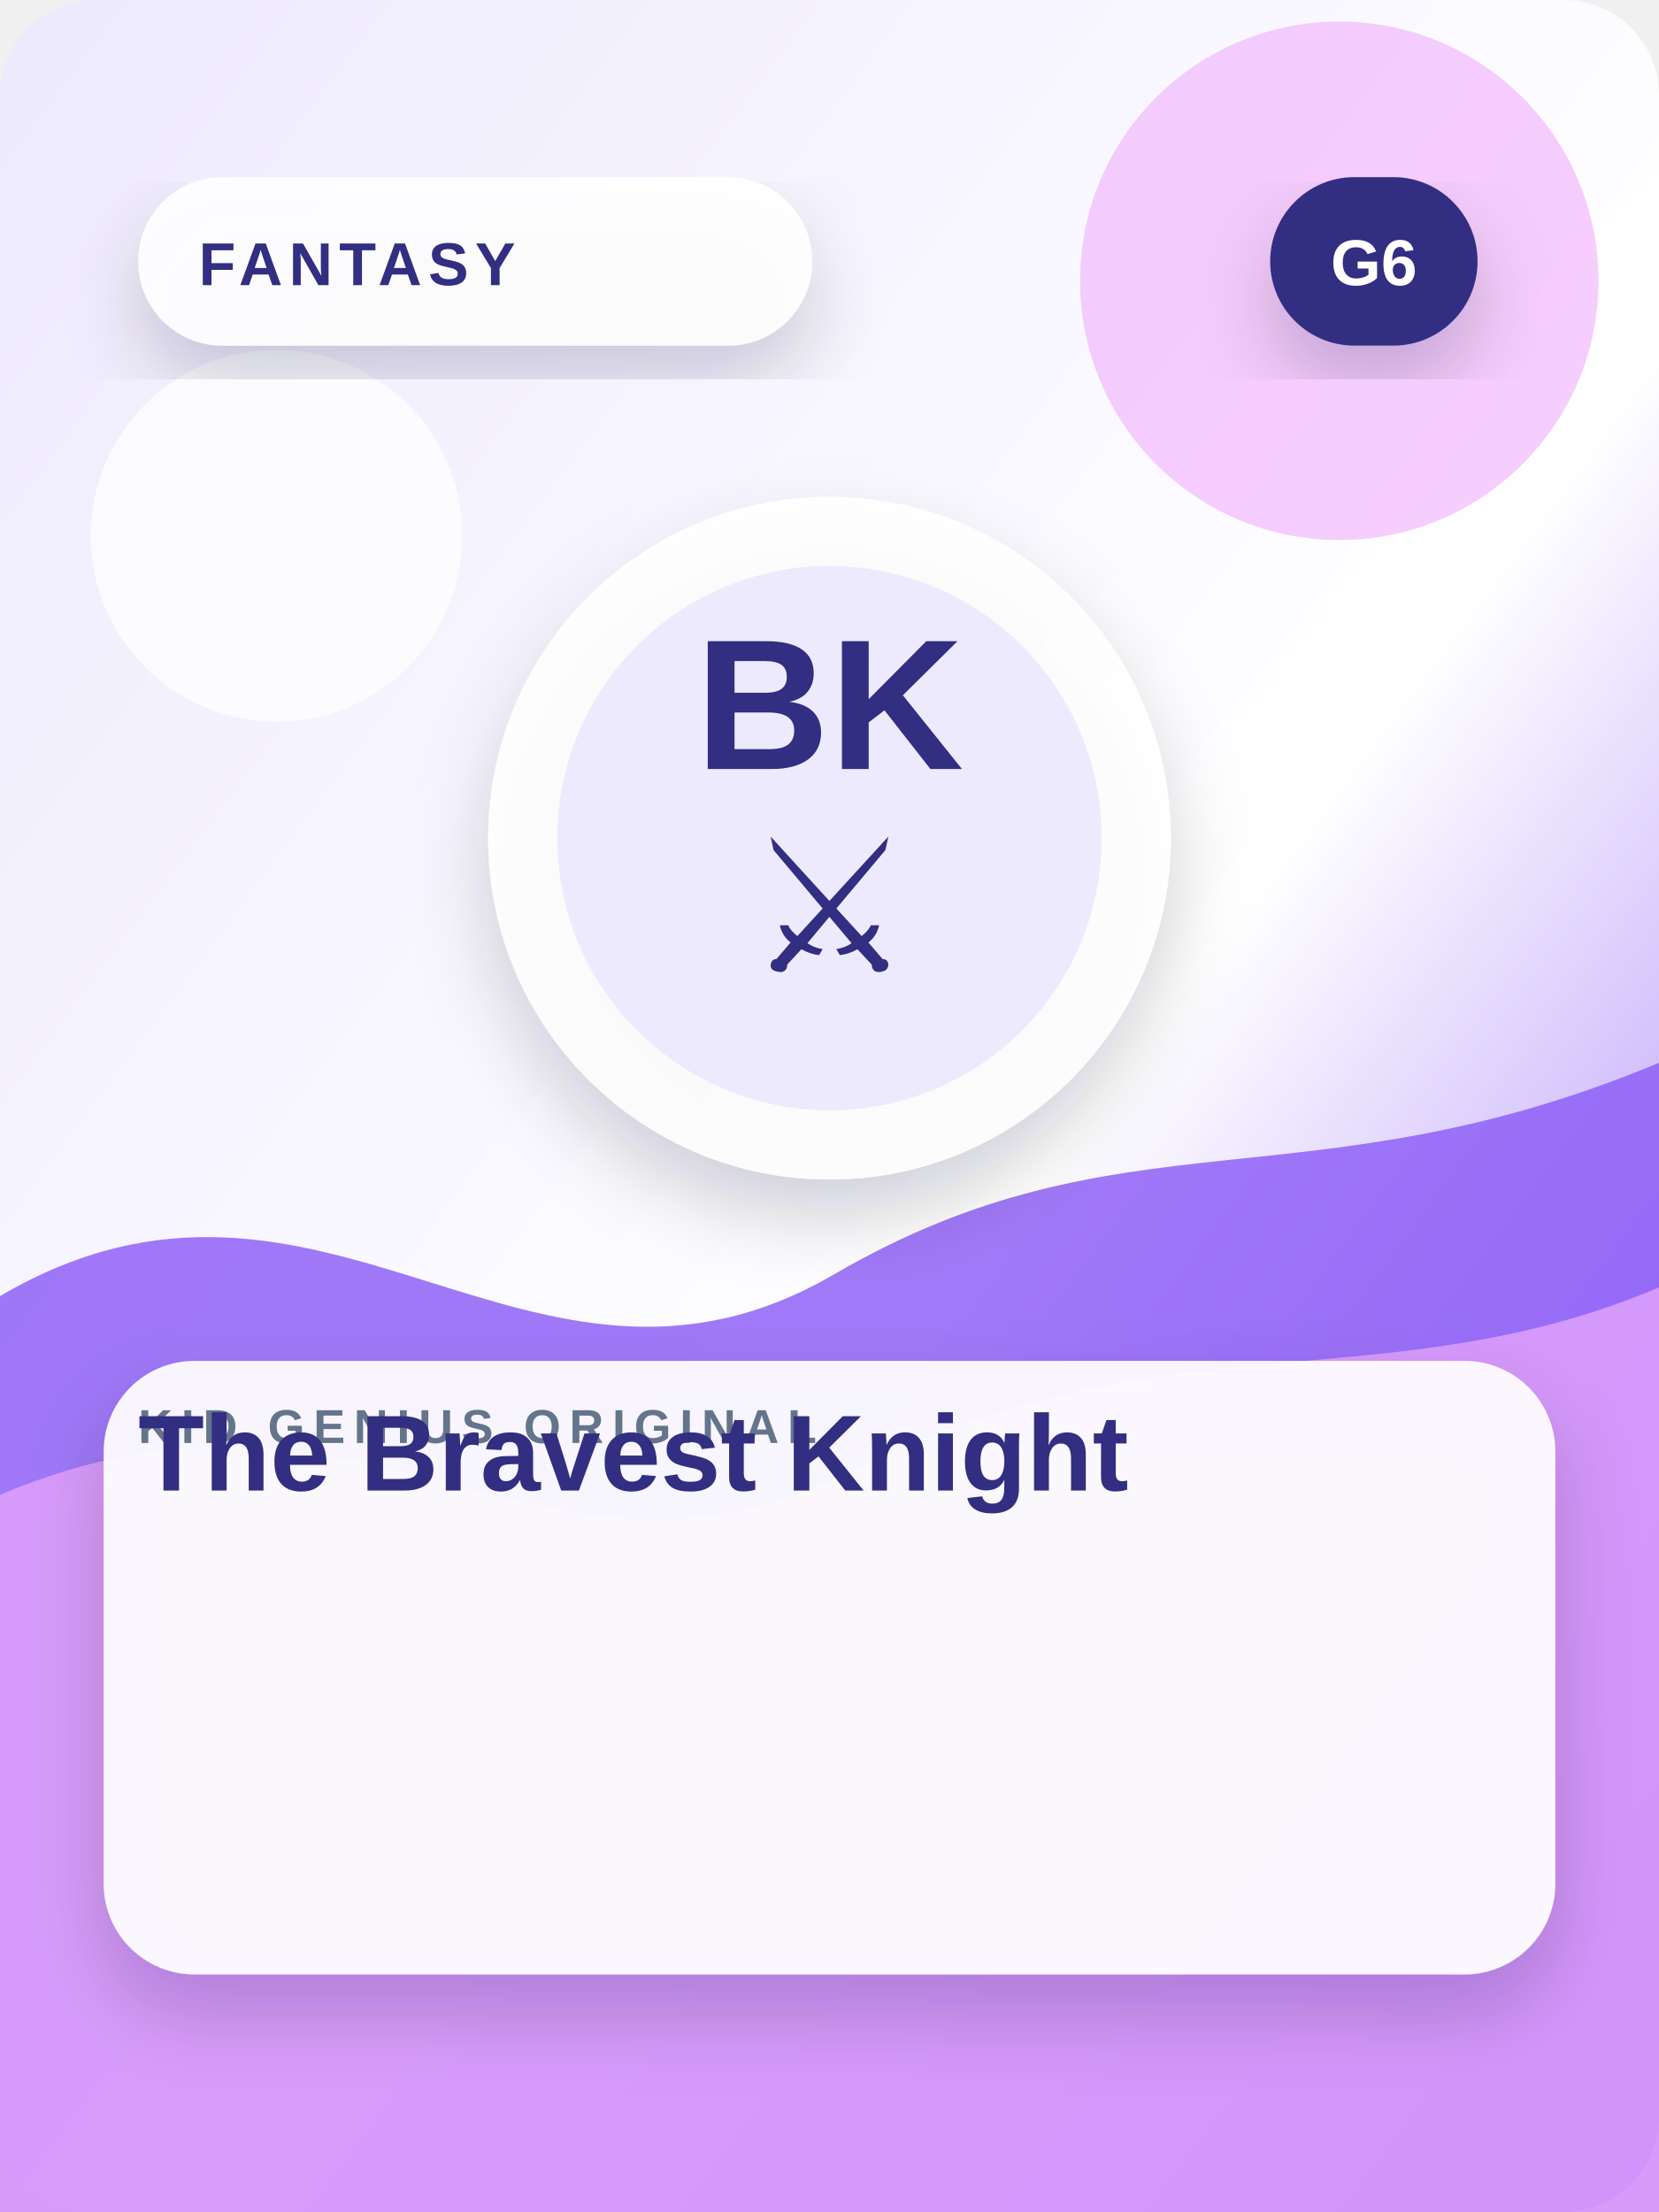
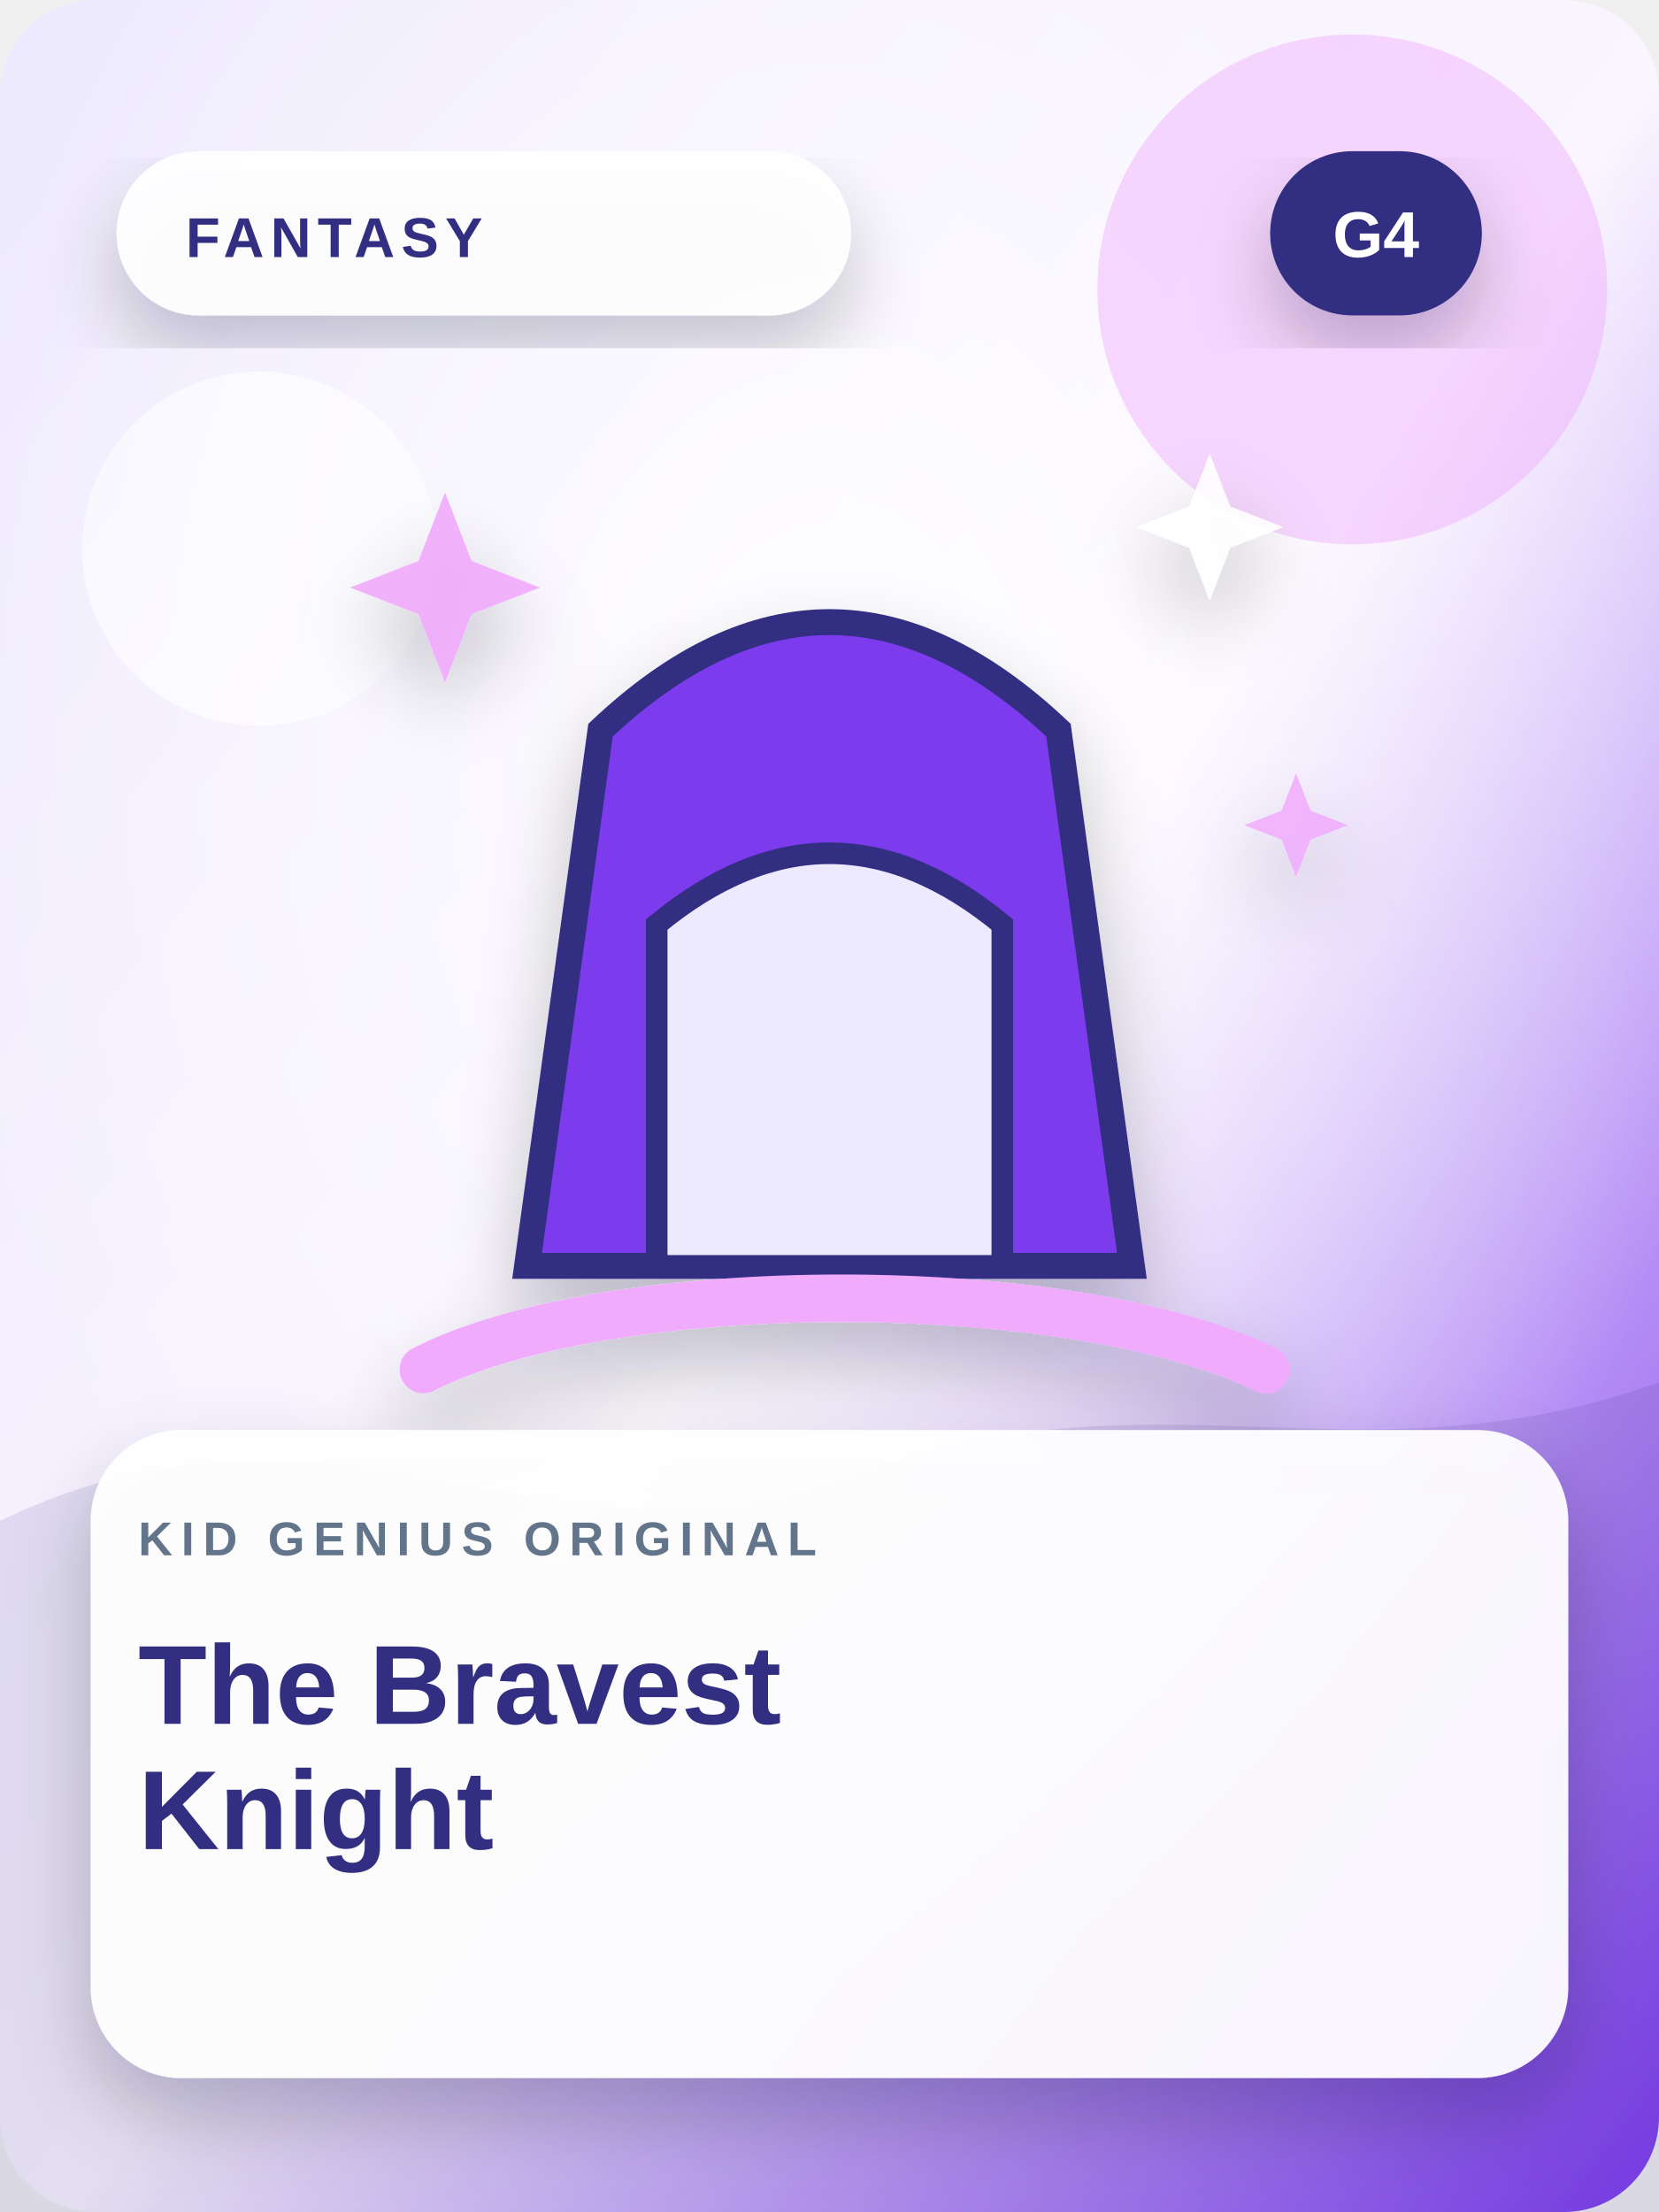
<svg xmlns="http://www.w3.org/2000/svg" width="768" height="1024" viewBox="0 0 768 1024" role="img" aria-label="The Bravest Knight cover">
  <defs>
    <linearGradient id="sky" x1="0" y1="0" x2="1" y2="1">
      <stop offset="0" stop-color="#ede9fe" />
-       <stop offset="0.58" stop-color="#ffffff" />
-       <stop offset="1" stop-color="#8b5cf6" />
+       <stop offset="0.52" stop-color="#faf5ff" />
+       <stop offset="1" stop-color="#7c3aed" />
    </linearGradient>
+     <radialGradient id="glow" cx="50%" cy="34%" r="55%">
+       <stop offset="0" stop-color="#ffffff" stop-opacity="0.92" />
+       <stop offset="1" stop-color="#ffffff" stop-opacity="0" />
+     </radialGradient>
    <filter id="shadow" x="-20%" y="-20%" width="140%" height="140%">
-       <feDropShadow dx="0" dy="18" stdDeviation="18" flood-color="#0f172a" flood-opacity="0.2" />
+       <feDropShadow dx="0" dy="18" stdDeviation="18" flood-color="#0f172a" flood-opacity="0.24" />
    </filter>
  </defs>
  <rect width="768" height="1024" rx="44" fill="url(#sky)" />
-   <circle cx="620" cy="130" r="120" fill="#f0abfc" opacity="0.58" />
-   <circle cx="128" cy="248" r="86" fill="#ffffff" opacity="0.72" />
-   <path d="M0 600 C150 512 245 672 386 590 C520 512 605 560 768 492 L768 1024 L0 1024 Z" fill="#8b5cf6" opacity="0.82" />
-   <path d="M0 692 C170 620 250 752 392 682 C540 608 640 650 768 596 L768 1024 L0 1024 Z" fill="#f0abfc" opacity="0.7" />
+   <rect width="768" height="1024" rx="44" fill="url(#glow)" />
+   <circle cx="626" cy="134" r="118" fill="#f0abfc" opacity="0.45" />
+   <circle cx="120" cy="254" r="82" fill="#ffffff" opacity="0.58" />
  <g filter="url(#shadow)">
-     <rect x="64" y="82" width="312" height="78" rx="39" fill="#ffffff" opacity="0.88" />
-     <text x="92" y="132" font-size="28" font-weight="900" letter-spacing="3" fill="#312e81" font-family="Arial, sans-serif">FANTASY</text>
-     <rect x="588" y="82" width="96" height="78" rx="39" fill="#312e81" />
-     <text x="616" y="132" font-size="30" font-weight="900" fill="#ffffff" font-family="Arial, sans-serif">G6</text>
+     <rect x="54" y="70" width="340" height="76" rx="38" fill="#ffffff" opacity="0.9" />
+     <text x="86" y="119" font-size="26" font-weight="900" letter-spacing="3" fill="#312e81" font-family="Arial, sans-serif">FANTASY</text>
+     <rect x="588" y="70" width="98" height="76" rx="38" fill="#312e81" />
+     <text x="637" y="119" font-size="30" font-weight="900" text-anchor="middle" fill="#ffffff" font-family="Arial, sans-serif">G4</text>
  </g>
  <g filter="url(#shadow)">
-     <circle cx="384" cy="388" r="158" fill="#ffffff" opacity="0.86" />
-     <circle cx="384" cy="388" r="126" fill="#ede9fe" opacity="0.95" />
-     <text x="384" y="356" text-anchor="middle" font-size="86" font-weight="900" fill="#312e81" font-family="Arial, sans-serif">BK</text>
-     <text x="384" y="450" text-anchor="middle" font-size="86" fill="#312e81" font-family="Arial, sans-serif">⚔️</text>
+     <path d="M244 586 L524 586 L490 338 Q384 238 278 338 Z" fill="#7c3aed" stroke="#312e81" stroke-width="12" />
+     <path d="M304 586 L304 428 Q384 362 464 428 L464 586 Z" fill="#ede9fe" stroke="#312e81" stroke-width="10" />
+     <path d="M206 228 L218.32 259.68 L250 272 L218.32 284.32 L206 316 L193.68 284.32 L162 272 L193.68 259.68 Z" fill="#f0abfc" opacity="0.92" />
+     <path d="M560 210 L569.52 234.48 L594 244 L569.52 253.52 L560 278 L550.48 253.52 L526 244 L550.48 234.48 Z" fill="#ffffff" opacity="0.9" />
+     <path d="M600 358 L606.72 375.28 L624 382 L606.72 388.72 L600 406 L593.28 388.72 L576 382 L593.28 375.28 Z" fill="#f0abfc" opacity="0.86" />
+     <path d="M196 634 C282 590 496 590 586 634" stroke="#f0abfc" stroke-width="22" stroke-linecap="round" fill="none" />
  </g>
+   <path d="M0 704 C160 628 250 736 392 684 C536 630 626 690 768 640 L768 1024 L0 1024 Z" fill="#312e81" opacity="0.12" />
  <g filter="url(#shadow)">
-     <rect x="48" y="630" width="672" height="284" rx="42" fill="#ffffff" opacity="0.92" />
-     <text x="64" y="668" font-size="22" font-weight="900" letter-spacing="4" fill="#64748b" font-family="Arial, sans-serif">KID GENIUS ORIGINAL</text>
-     <text x="64" y="690" font-size="50" font-weight="900" fill="#312e81" font-family="Arial, sans-serif">The Bravest Knight</text>
+     <rect x="42" y="662" width="684" height="300" rx="42" fill="#ffffff" opacity="0.94" />
+     <text x="64" y="720" font-size="22" font-weight="900" letter-spacing="4" fill="#64748b" font-family="Arial, sans-serif">KID GENIUS ORIGINAL</text>
+     <text x="64" y="798" font-size="52" font-weight="900" fill="#312e81" font-family="Arial, sans-serif">The Bravest</text>
+     <text x="64" y="856" font-size="52" font-weight="900" fill="#312e81" font-family="Arial, sans-serif">Knight</text>
  </g>
</svg>
